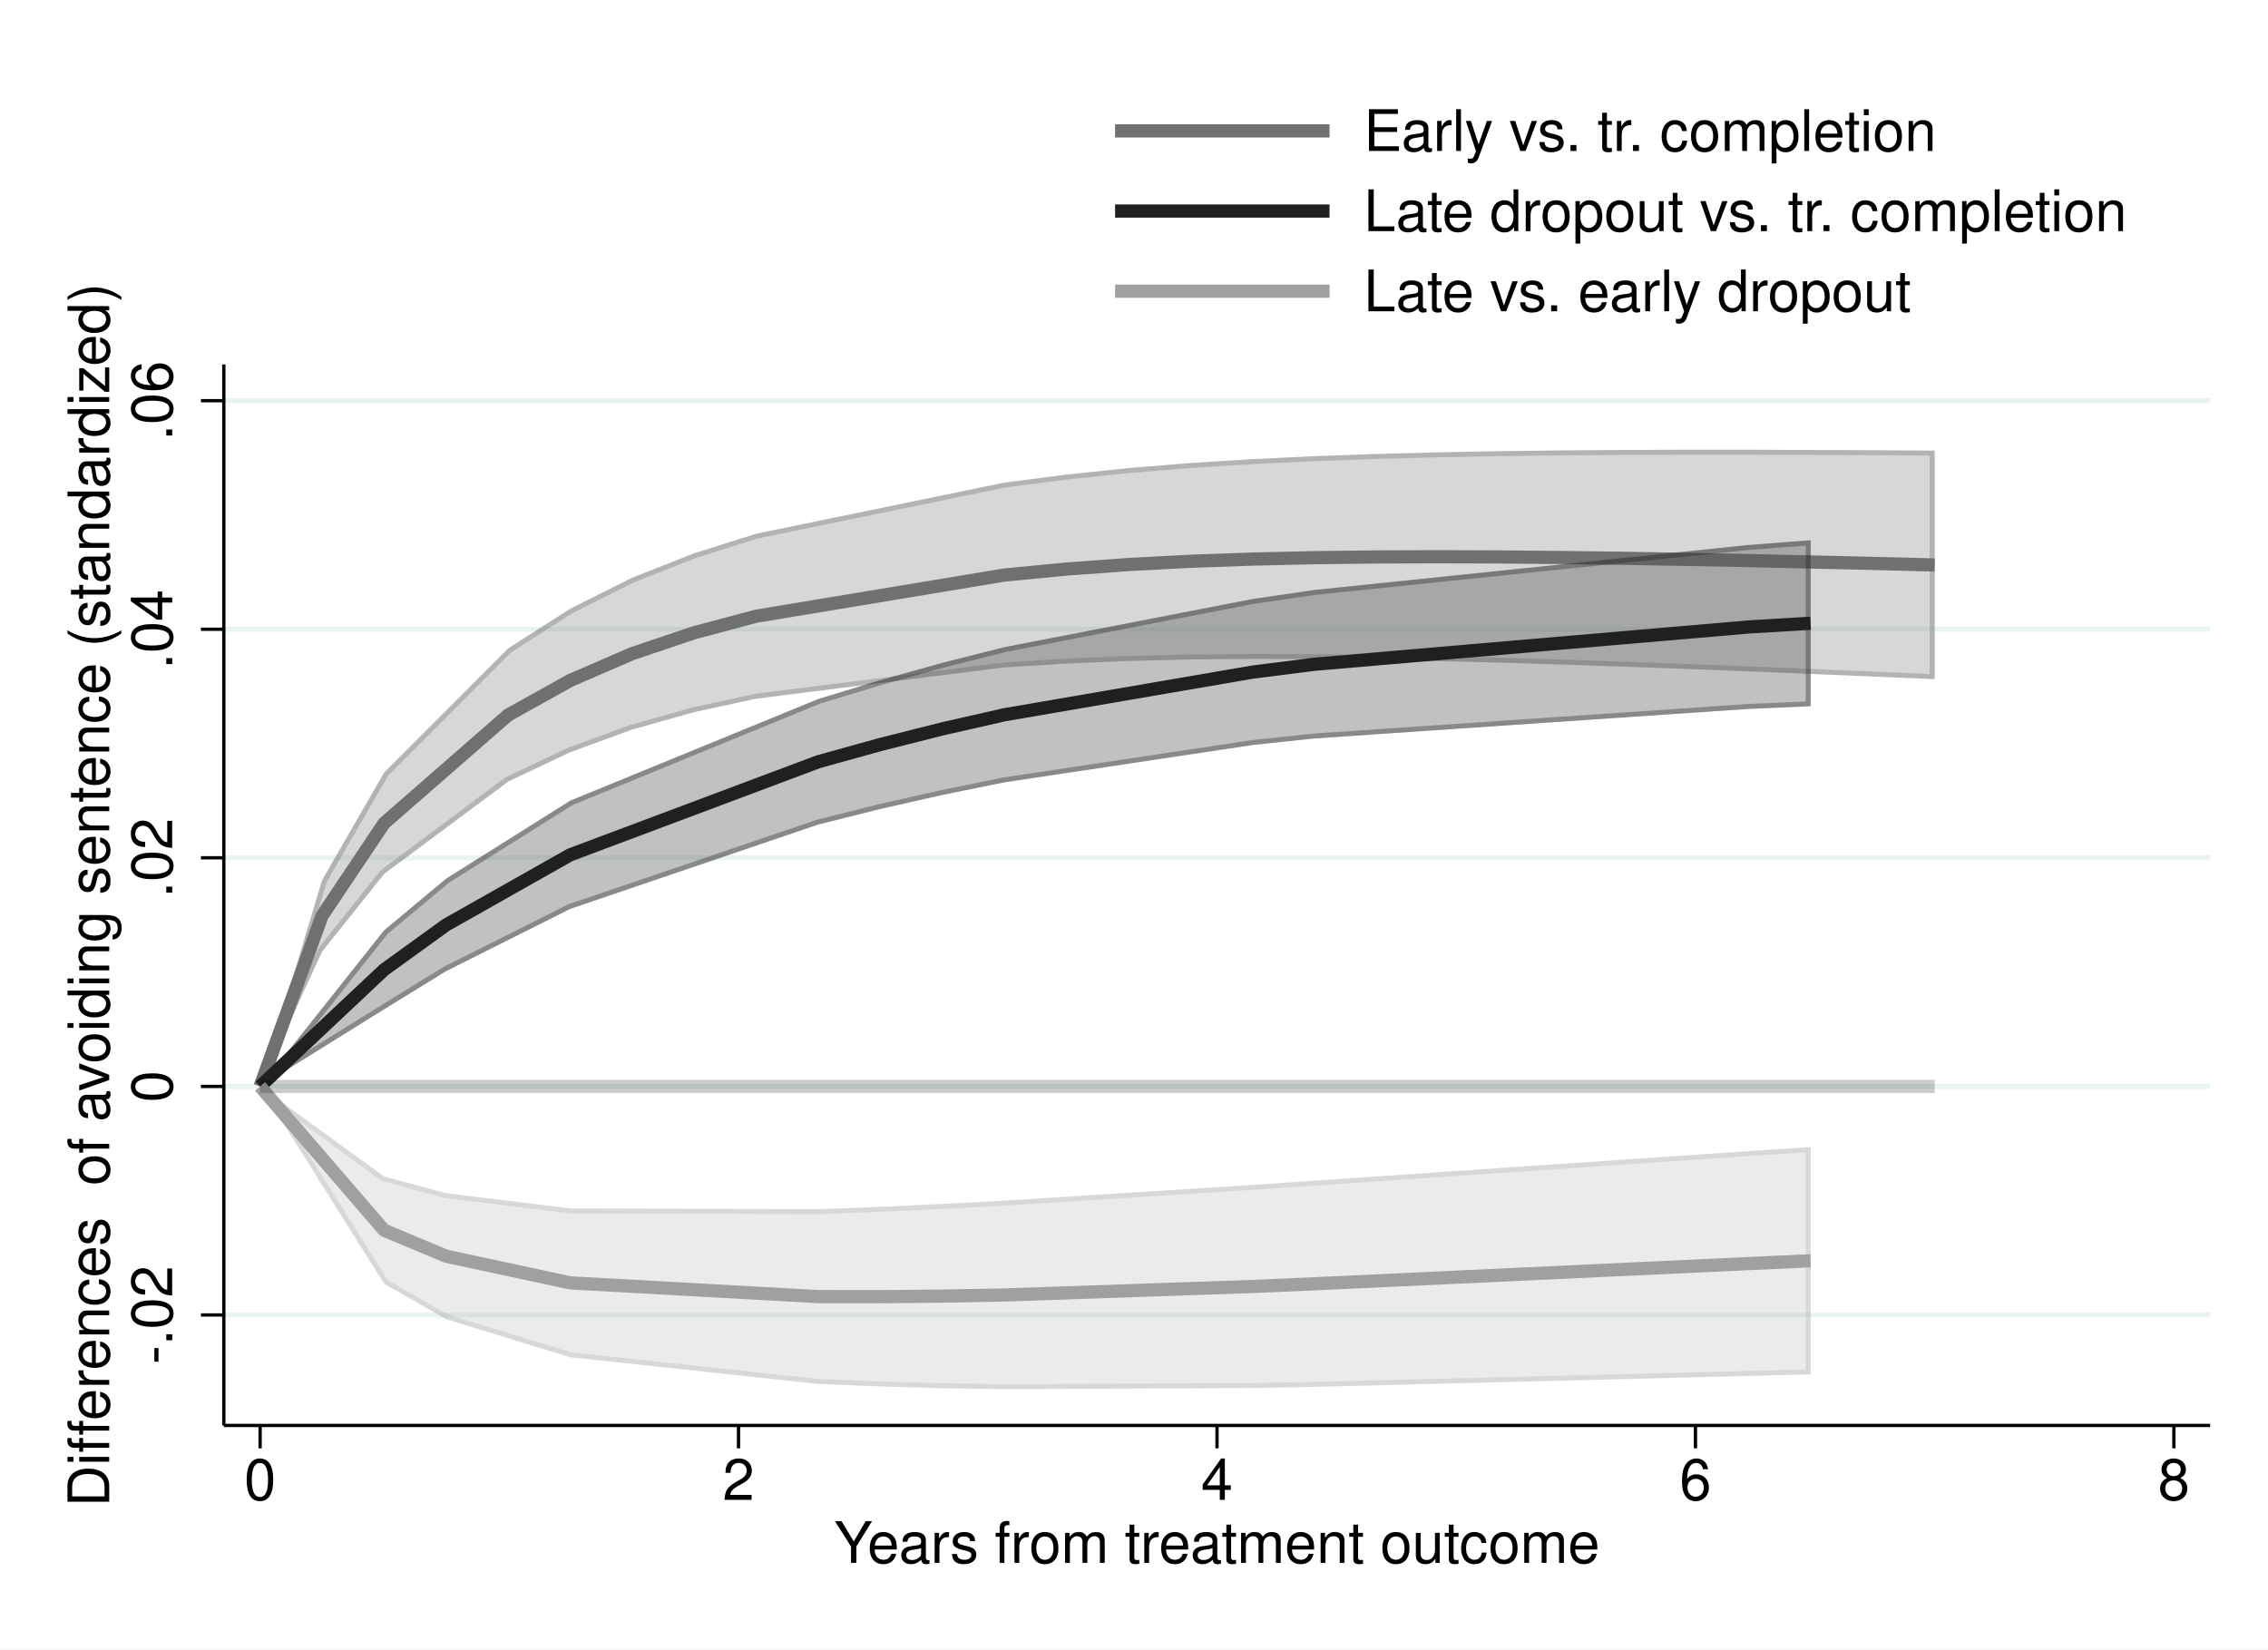
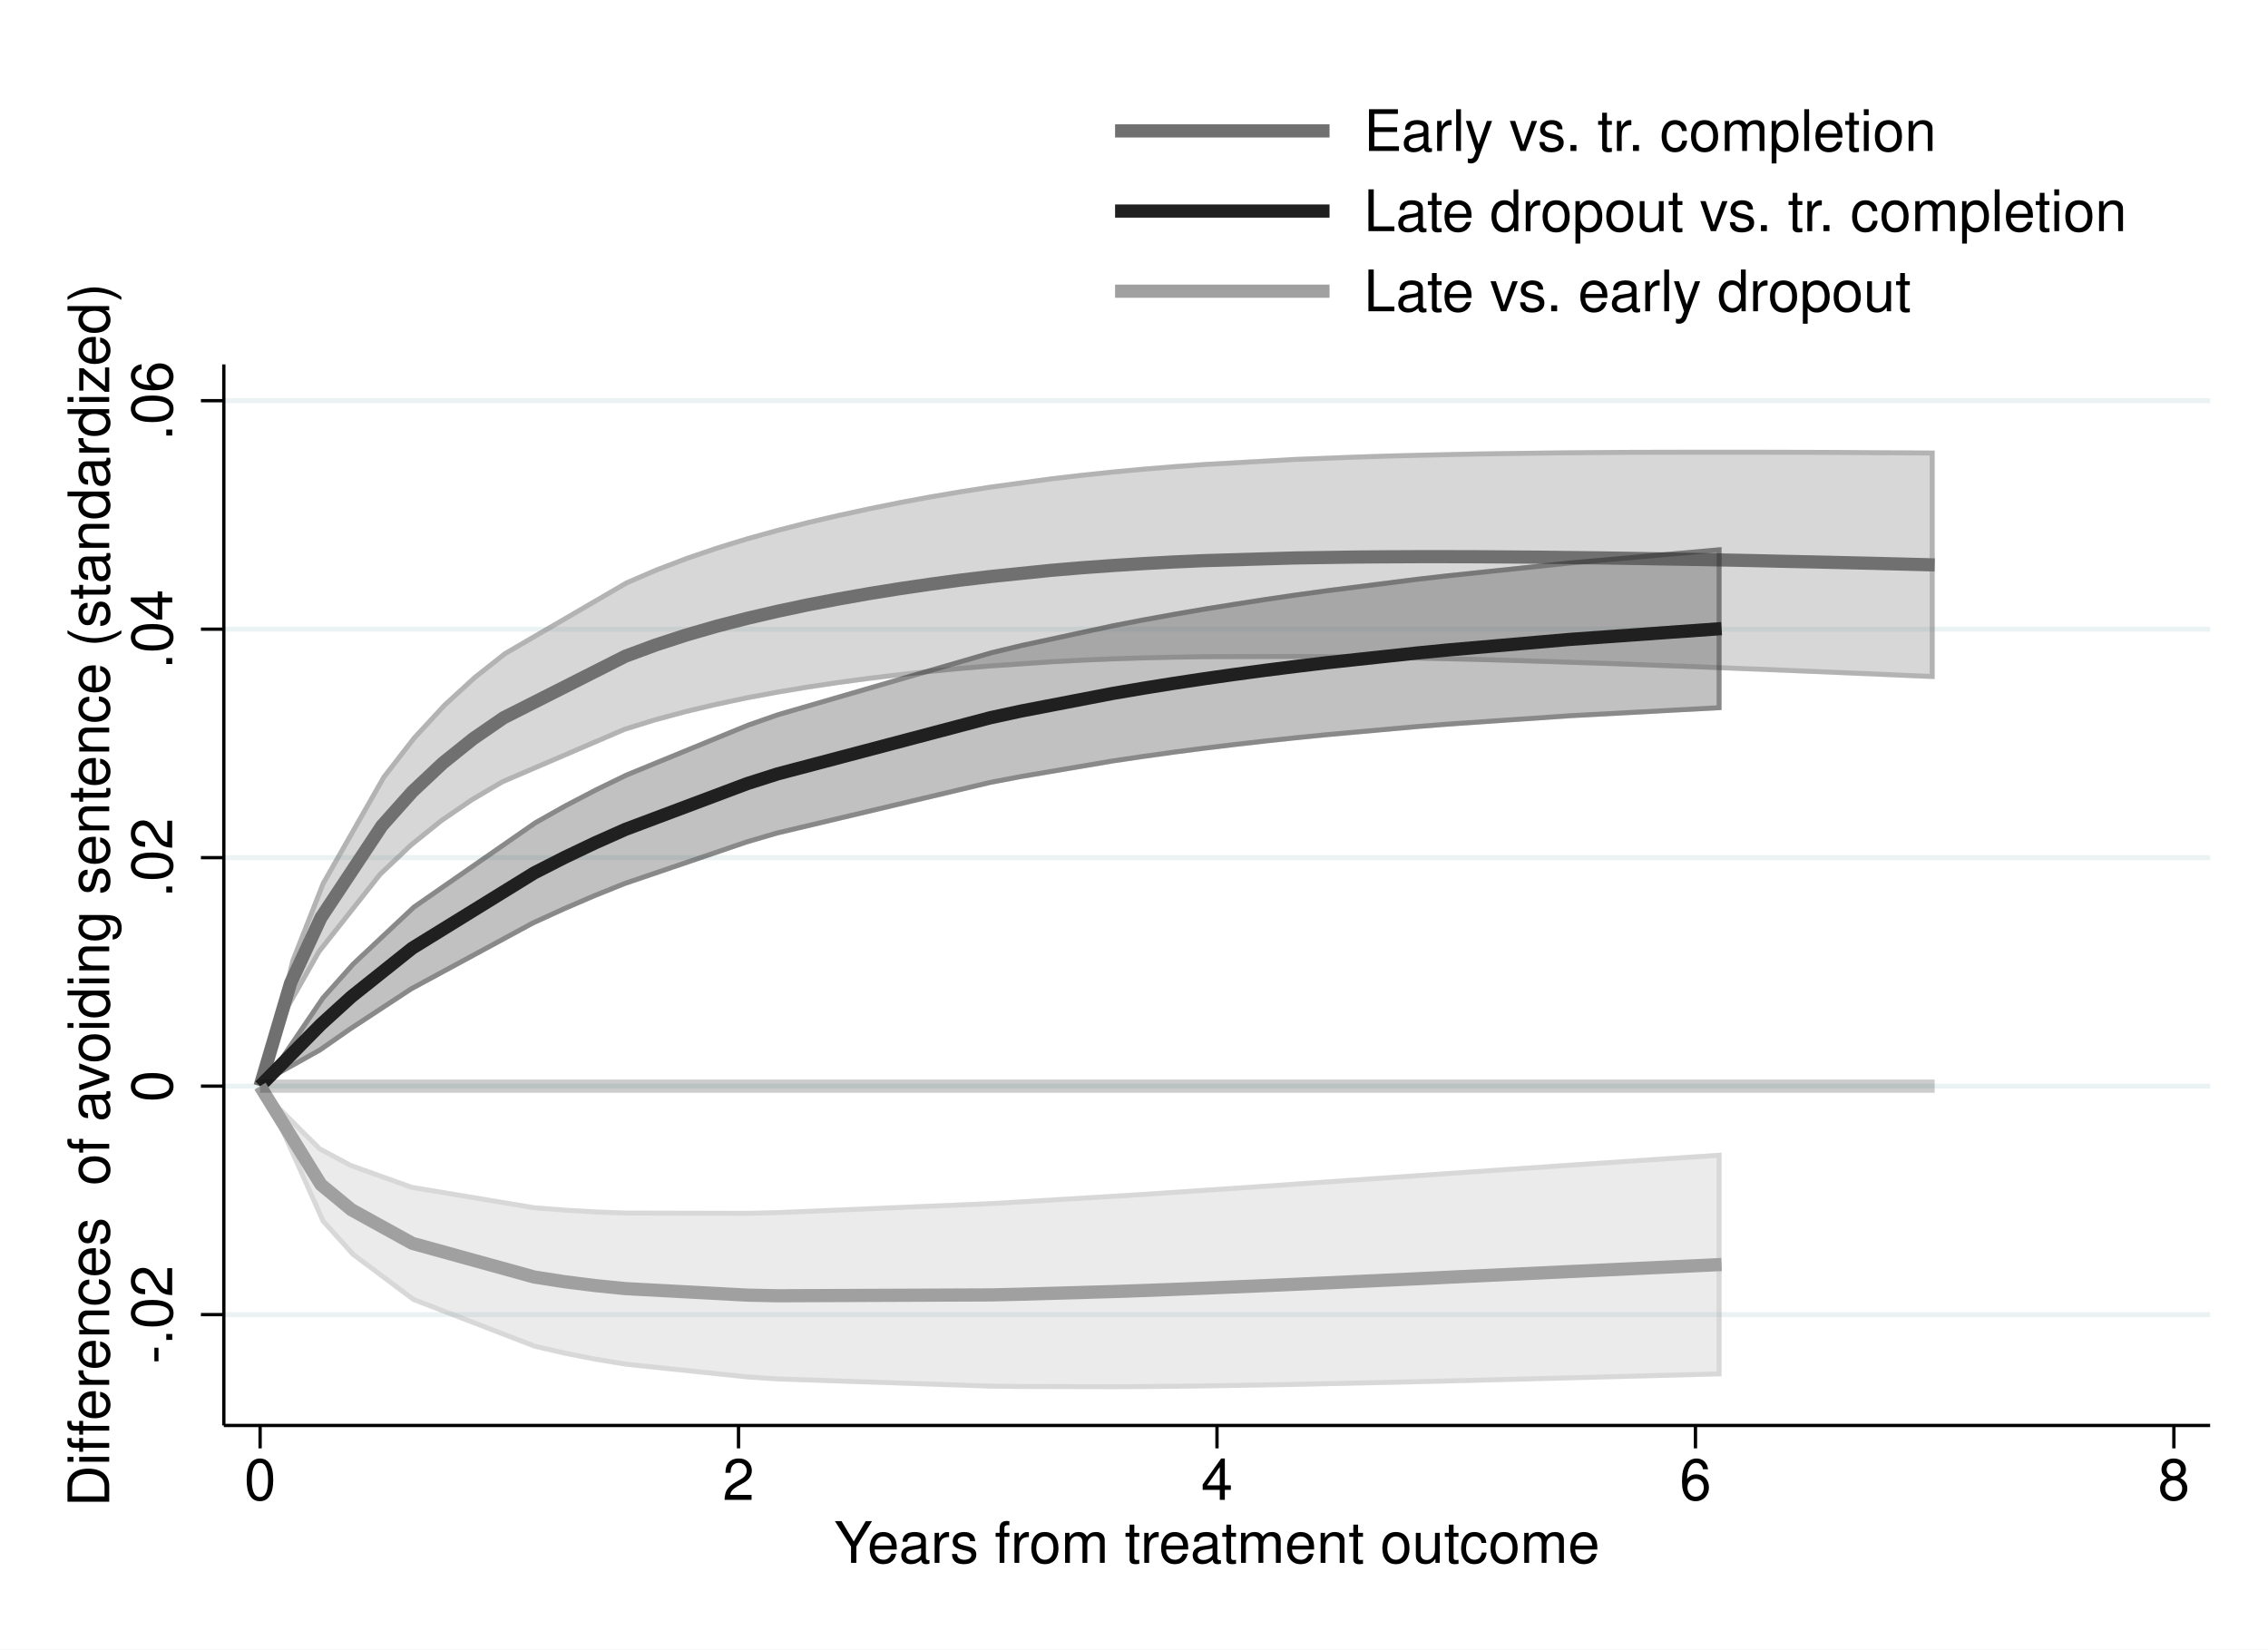
<svg xmlns="http://www.w3.org/2000/svg" xmlns:xlink="http://www.w3.org/1999/xlink" version="1.1" width="5.50in" height="4.00in" viewBox="0 0 3960 2880">
  <rect x="0" y="0" width="3960" height="2880" style="fill:#FFFFFF;stroke:none" />
  <rect x="0.00" y="0.00" width="3959.88" height="2880.00" style="fill:#FFFFFF" />
  <rect x="2.88" y="2.88" width="3954.12" height="2874.24" style="fill:none;stroke:#FFFFFF;stroke-width:5.76" />
  <rect x="390.80" y="636.34" width="3468.22" height="1852.84" style="fill:#FFFFFF" />
  <rect x="393.68" y="639.22" width="3462.46" height="1847.08" style="fill:none;stroke:#FFFFFF;stroke-width:5.76" />
-   <line x1="390.80" y1="2296.25" x2="3859.02" y2="2296.25" style="stroke:#EAF2F3;stroke-width:8.64" />
-   <line x1="390.80" y1="1897.15" x2="3859.02" y2="1897.15" style="stroke:#EAF2F3;stroke-width:8.64" />
-   <line x1="390.80" y1="1497.92" x2="3859.02" y2="1497.92" style="stroke:#EAF2F3;stroke-width:8.64" />
-   <line x1="390.80" y1="1098.81" x2="3859.02" y2="1098.81" style="stroke:#EAF2F3;stroke-width:8.64" />
+   <line x1="390.80" y1="2295.63" x2="3859.02" y2="2295.63" style="stroke:#EAF2F3;stroke-width:8.64" />
+   <line x1="390.80" y1="1896.65" x2="3859.02" y2="1896.65" style="stroke:#EAF2F3;stroke-width:8.64" />
+   <line x1="390.80" y1="1497.67" x2="3859.02" y2="1497.67" style="stroke:#EAF2F3;stroke-width:8.64" />
+   <line x1="390.80" y1="1098.69" x2="3859.02" y2="1098.69" style="stroke:#EAF2F3;stroke-width:8.64" />
  <line x1="390.80" y1="699.70" x2="3859.02" y2="699.70" style="stroke:#EAF2F3;stroke-width:8.64" />
  <defs>
-     <path id="path_mBXSKOMu" d="M454.16 1897.15 L454.16 1897.15 L562.44 1661.52 L670.73 1526.01 L887.29 1364.76 L995.57 1313.52 L1103.85 1273.92 L1212.13 1243.48 L1320.54 1219.97 L1753.66 1165.39 L1861.94 1158.71 L1970.22 1154.13 L2078.51 1151.53 L2186.79 1150.54 L2295.07 1150.91 L2403.35 1152.27 L2511.63 1154.38 L2620.03 1157.10 L2728.32 1160.44 L2836.60 1164.15 L2944.88 1168.11 L3053.16 1172.32 L3269.72 1181.35 L3378.00 1186.06 L3378.00 786.95 L3269.72 786.21 L3053.16 785.34 L2944.88 785.34 L2836.60 785.71 L2728.32 786.58 L2620.03 787.82 L2511.63 789.92 L2403.35 792.77 L2295.07 796.60 L2186.79 801.80 L2078.51 808.61 L1970.22 817.39 L1861.94 828.78 L1753.66 842.76 L1320.54 931.99 L1212.13 966.15 L1103.85 1008.84 L995.57 1063.05 L887.29 1132.22 L670.73 1349.16 L562.44 1536.90 L454.16 1897.15 L454.16 1897.15 Z" stroke-linejoin="round" />
+     <path id="path_xFynbkiv" d="M454.16 1896.65 L454.16 1896.65 L507.25 1757.92 L560.46 1664.12 L666.76 1529.72 L719.98 1479.23 L773.07 1436.53 L826.28 1400.15 L879.49 1368.84 L1092.09 1277.51 L1145.18 1261.05 L1198.39 1246.70 L1251.61 1234.07 L1304.70 1222.81 L1357.91 1212.91 L1411.00 1204.00 L1464.21 1196.08 L1517.42 1188.90 L1570.51 1182.47 L1623.72 1176.65 L1676.81 1171.58 L1730.03 1167.12 L1836.33 1159.94 L1889.54 1157.10 L1942.63 1154.87 L1995.84 1153.14 L2048.93 1151.90 L2102.14 1151.03 L2261.66 1150.54 L2367.96 1151.53 L2421.17 1152.40 L2474.26 1153.39 L2527.47 1154.62 L2580.56 1155.86 L2633.77 1157.35 L2686.98 1158.95 L2740.07 1160.69 L2793.28 1162.42 L2846.37 1164.28 L2899.59 1166.26 L2952.68 1168.24 L3059.10 1172.44 L3112.19 1174.55 L3165.40 1176.78 L3218.49 1179.00 L3271.70 1181.23 L3324.91 1183.58 L3378.00 1185.81 L3378.00 786.83 L3324.91 786.46 L3271.70 786.21 L3218.49 785.84 L3165.40 785.59 L3112.19 785.47 L3059.10 785.34 L2952.68 785.34 L2899.59 785.47 L2846.37 785.59 L2793.28 785.96 L2740.07 786.33 L2686.98 786.95 L2633.77 787.69 L2580.56 788.44 L2527.47 789.55 L2474.26 790.79 L2421.17 792.15 L2367.96 793.88 L2261.66 797.96 L2102.14 806.88 L2048.93 810.71 L1995.84 815.04 L1942.63 819.99 L1889.54 825.56 L1836.33 831.75 L1730.03 846.23 L1676.81 854.52 L1623.72 863.55 L1570.51 873.45 L1517.42 884.22 L1464.21 895.73 L1411.00 908.11 L1357.91 921.72 L1304.70 936.45 L1251.61 952.78 L1198.39 970.85 L1145.18 991.14 L1092.09 1014.04 L879.49 1137.79 L826.28 1179.75 L773.07 1228.50 L719.98 1285.93 L666.76 1354.49 L560.46 1540.86 L507.25 1676.12 L454.16 1896.65 L454.16 1896.65 Z" stroke-linejoin="round" />
  </defs>
  <defs>
-     <clipPath id="clipPath_OXdpniTu">
-       <use xlink:href="#path_mBXSKOMu" />
+     <clipPath id="clipPath_jVoBiTsl">
+       <use xlink:href="#path_xFynbkiv" />
    </clipPath>
  </defs>
-   <use xlink:href="#path_mBXSKOMu" style="stroke:none;fill:#8D8D8D;fill-opacity:0.35" />
-   <use xlink:href="#path_mBXSKOMu" style="fill:none;stroke:#707070;stroke-opacity:0.35;stroke-width:17.28" clip-path="url(#clipPath_OXdpniTu)" />
-   <path d=" M454.04 1897.15 L562.32 1599.27 L670.60 1437.65 L887.29 1248.55 L995.57 1188.28 L1103.85 1141.38 L1212.13 1104.87 L1320.41 1076.04 L1753.54 1004.14 L1861.82 993.74 L1970.22 985.82 L2078.51 980.13 L2186.79 976.29 L2295.07 973.82 L2403.35 972.58 L2511.63 972.21 L2619.91 972.58 L2728.19 973.57 L2836.47 974.93 L2944.76 976.79 L3053.04 978.89 L3269.72 983.84 L3378.00 986.57" stroke-linejoin="round" style="fill:none;stroke:#707070;stroke-width:23.04" />
+   <use xlink:href="#path_xFynbkiv" style="stroke:none;fill:#8D8D8D;fill-opacity:0.35" />
+   <use xlink:href="#path_xFynbkiv" style="fill:none;stroke:#707070;stroke-opacity:0.35;stroke-width:17.28" clip-path="url(#clipPath_jVoBiTsl)" />
+   <path d=" M454.04 1896.65 L507.25 1717.08 L560.34 1602.61 L666.76 1442.10 L719.85 1382.58 L773.07 1332.58 L826.15 1290.01 L879.37 1253.38 L1091.97 1145.84 L1145.18 1126.16 L1198.39 1108.83 L1251.48 1093.49 L1304.70 1079.75 L1357.79 1067.38 L1411.00 1056.12 L1464.09 1045.97 L1517.30 1036.56 L1570.51 1028.02 L1623.60 1020.23 L1676.81 1013.05 L1729.90 1006.74 L1836.33 995.85 L1889.41 991.39 L1942.63 987.56 L1995.72 984.21 L2048.93 981.37 L2102.14 979.02 L2261.53 974.31 L2367.83 972.71 L2421.05 972.33 L2474.26 972.09 L2527.35 972.09 L2580.56 972.21 L2633.65 972.58 L2686.86 972.95 L2740.07 973.57 L2793.16 974.19 L2846.37 975.06 L2899.46 975.92 L2952.68 976.79 L3058.98 978.89 L3112.19 980.13 L3165.28 981.24 L3218.49 982.48 L3271.58 983.72 L3324.79 985.08 L3378.00 986.44" stroke-linejoin="round" style="fill:none;stroke:#707070;stroke-width:23.04" />
  <defs>
-     <path id="path_WLXBirMK" d="M454.16 1897.15 L454.16 1897.15 L670.73 1762.38 L779.01 1695.80 L995.57 1587.14 L1428.82 1439.75 L1537.10 1412.65 L1645.38 1388.15 L1753.66 1366.12 L2186.79 1301.02 L2295.07 1289.52 L3053.16 1237.91 L3161.44 1233.21 L3161.44 943.38 L3053.16 951.67 L2295.07 1030.25 L2186.79 1046.09 L1753.66 1130.12 L1645.38 1157.47 L1537.10 1187.67 L1428.82 1220.58 L995.57 1398.17 L779.01 1534.30 L670.73 1624.52 L454.16 1897.15 L454.16 1897.15 Z" stroke-linejoin="round" />
+     <path id="path_gEnUcBVp" d="M454.16 1896.65 L454.16 1896.65 L560.46 1837.37 L613.68 1800.37 L719.98 1730.57 L932.58 1615.48 L985.79 1591.23 L1038.88 1568.33 L1092.09 1546.92 L1304.70 1474.40 L1357.91 1458.81 L1730.03 1370.45 L1783.24 1360.30 L1942.63 1333.20 L1995.84 1325.28 L2048.93 1317.85 L2102.14 1310.92 L2155.35 1304.49 L2208.44 1298.43 L2261.66 1292.73 L2314.74 1287.41 L2474.26 1273.06 L2527.47 1268.85 L2740.07 1254.25 L3005.89 1239.89 L3005.89 955.38 L2740.07 978.89 L2527.47 1001.17 L2474.26 1007.23 L2314.74 1027.53 L2261.66 1034.83 L2208.44 1042.63 L2155.35 1050.92 L2102.14 1059.46 L2048.93 1068.61 L1995.84 1078.27 L1942.63 1088.54 L1783.24 1122.94 L1730.03 1135.69 L1357.91 1243.73 L1304.70 1262.29 L1092.09 1349.54 L1038.88 1375.40 L985.79 1403.12 L932.58 1433.07 L719.98 1580.71 L613.68 1680.45 L560.46 1740.10 L454.16 1896.65 L454.16 1896.65 Z" stroke-linejoin="round" />
  </defs>
  <defs>
-     <clipPath id="clipPath_IMYisjfn">
-       <use xlink:href="#path_WLXBirMK" />
+     <clipPath id="clipPath_VcNRziHv">
+       <use xlink:href="#path_gEnUcBVp" />
    </clipPath>
  </defs>
-   <use xlink:href="#path_WLXBirMK" style="stroke:none;fill:#4D4D4D;fill-opacity:0.35" />
-   <use xlink:href="#path_WLXBirMK" style="fill:none;stroke:#202020;stroke-opacity:0.35;stroke-width:17.28" clip-path="url(#clipPath_IMYisjfn)" />
-   <path d=" M454.04 1897.15 L670.60 1693.45 L779.01 1615.11 L995.57 1492.72 L1428.69 1330.23 L1536.97 1300.16 L1645.26 1272.81 L1753.54 1248.18 L2186.79 1173.68 L2295.07 1159.94 L3053.04 1094.85 L3161.32 1088.29" stroke-linejoin="round" style="fill:none;stroke:#202020;stroke-width:23.04" />
+   <use xlink:href="#path_gEnUcBVp" style="stroke:none;fill:#4D4D4D;fill-opacity:0.35" />
+   <use xlink:href="#path_gEnUcBVp" style="fill:none;stroke:#202020;stroke-opacity:0.35;stroke-width:17.28" clip-path="url(#clipPath_VcNRziHv)" />
+   <path d=" M454.04 1896.65 L560.34 1788.86 L613.55 1740.47 L719.85 1655.70 L932.58 1524.40 L985.67 1497.30 L1038.88 1471.93 L1091.97 1448.29 L1304.70 1368.35 L1357.79 1351.39 L1729.90 1253.13 L1783.11 1241.62 L1942.63 1210.93 L1995.72 1201.90 L2048.93 1193.36 L2102.14 1185.31 L2155.23 1177.77 L2208.44 1170.59 L2261.53 1163.91 L2314.74 1157.47 L2474.26 1140.27 L2527.35 1135.07 L2740.07 1116.63 L3005.89 1097.70" stroke-linejoin="round" style="fill:none;stroke:#202020;stroke-width:23.04" />
  <defs>
-     <path id="path_bHInxULC" d="M454.16 1897.15 L454.16 1897.15 L670.73 2241.80 L779.01 2303.68 L995.57 2370.01 L1428.82 2416.67 L1537.10 2421.00 L1645.38 2424.09 L1753.66 2425.82 L2186.79 2423.72 L2295.07 2421.74 L3053.16 2402.68 L3161.44 2399.83 L3161.44 2003.08 L3053.16 2010.13 L2295.07 2061.74 L2186.79 2069.16 L1753.66 2096.64 L1645.38 2102.45 L1537.10 2107.40 L1428.82 2111.61 L995.57 2110.13 L779.01 2083.64 L670.73 2054.56 L454.16 1897.15 L454.16 1897.15 Z" stroke-linejoin="round" />
+     <path id="path_zJAGIbLr" d="M454.16 1896.65 L454.16 1896.65 L560.46 2134.51 L613.68 2193.66 L719.98 2272.99 L932.58 2354.91 L985.79 2367.29 L1038.88 2377.68 L1092.09 2386.47 L1304.70 2408.75 L1357.91 2412.21 L1730.03 2424.83 L1783.24 2425.45 L1942.63 2425.82 L1995.84 2425.58 L2048.93 2425.08 L2102.14 2424.46 L2155.35 2423.60 L2208.44 2422.73 L2261.66 2421.74 L2314.74 2420.63 L2474.26 2417.04 L2527.47 2415.80 L2740.07 2410.35 L3005.89 2403.30 L3005.89 2012.73 L2740.07 2030.43 L2527.47 2045.03 L2474.26 2048.75 L2314.74 2059.76 L2261.66 2063.47 L2208.44 2067.18 L2155.35 2070.77 L2102.14 2074.36 L2048.93 2077.95 L1995.84 2081.42 L1942.63 2084.76 L1783.24 2094.41 L1730.03 2097.50 L1357.91 2113.22 L1304.70 2114.46 L1092.09 2113.96 L1038.88 2111.98 L985.79 2108.89 L932.58 2104.68 L719.98 2069.16 L613.68 2031.05 L560.46 2002.46 L454.16 1896.65 L454.16 1896.65 Z" stroke-linejoin="round" />
  </defs>
  <defs>
-     <clipPath id="clipPath_tEXDDhFH">
-       <use xlink:href="#path_bHInxULC" />
+     <clipPath id="clipPath_bjvHmzmt">
+       <use xlink:href="#path_zJAGIbLr" />
    </clipPath>
  </defs>
-   <use xlink:href="#path_bHInxULC" style="stroke:none;fill:#B3B3B3;fill-opacity:0.25" />
-   <use xlink:href="#path_bHInxULC" style="fill:none;stroke:#A0A0A0;stroke-opacity:0.25;stroke-width:17.28" clip-path="url(#clipPath_tEXDDhFH)" />
-   <path d=" M454.04 1897.15 L670.60 2148.24 L779.01 2193.66 L995.57 2240.19 L1428.69 2264.20 L1536.97 2264.32 L1645.26 2263.33 L1753.54 2261.35 L2186.79 2246.50 L2295.07 2241.80 L3053.04 2206.53 L3161.32 2201.58" stroke-linejoin="round" style="fill:none;stroke:#A0A0A0;stroke-width:23.04" />
-   <path d=" M454.04 1897.15 L562.32 1897.15 L670.60 1897.15 L779.01 1897.15 L887.29 1897.15 L995.57 1897.15 L1103.85 1897.15 L1212.13 1897.15 L1320.41 1897.15 L1428.69 1897.15 L1536.97 1897.15 L1645.26 1897.15 L1753.54 1897.15 L1861.82 1897.15 L1970.22 1897.15 L2078.51 1897.15 L2186.79 1897.15 L2295.07 1897.15 L2403.35 1897.15 L2511.63 1897.15 L2619.91 1897.15 L2728.19 1897.15 L2836.47 1897.15 L2944.76 1897.15 L3053.04 1897.15 L3161.32 1897.15 L3269.72 1897.15 L3378.00 1897.15" stroke-linejoin="round" style="fill:none;stroke:#000000;stroke-opacity:0.20;stroke-width:23.04" />
+   <use xlink:href="#path_zJAGIbLr" style="stroke:none;fill:#B3B3B3;fill-opacity:0.25" />
+   <use xlink:href="#path_zJAGIbLr" style="fill:none;stroke:#A0A0A0;stroke-opacity:0.25;stroke-width:17.28" clip-path="url(#clipPath_bjvHmzmt)" />
+   <path d=" M454.04 1896.65 L560.34 2068.55 L613.55 2112.48 L719.85 2171.14 L932.58 2229.92 L985.67 2238.21 L1038.88 2244.90 L1091.97 2250.22 L1304.70 2261.60 L1357.79 2262.72 L1729.90 2261.23 L1783.11 2259.99 L1942.63 2255.41 L1995.72 2253.56 L2048.93 2251.58 L2102.14 2249.47 L2155.23 2247.25 L2208.44 2245.02 L2261.53 2242.67 L2314.74 2240.32 L2474.26 2233.01 L2527.35 2230.42 L2740.07 2220.52 L3005.89 2208.14" stroke-linejoin="round" style="fill:none;stroke:#A0A0A0;stroke-width:23.04" />
+   <path d=" M454.04 1896.65 L507.25 1896.65 L560.34 1896.65 L613.55 1896.65 L666.76 1896.65 L719.85 1896.65 L773.07 1896.65 L826.15 1896.65 L879.37 1896.65 L932.58 1896.65 L985.67 1896.65 L1038.88 1896.65 L1091.97 1896.65 L1145.18 1896.65 L1198.39 1896.65 L1251.48 1896.65 L1304.70 1896.65 L1357.79 1896.65 L1411.00 1896.65 L1464.09 1896.65 L1517.30 1896.65 L1570.51 1896.65 L1623.60 1896.65 L1676.81 1896.65 L1729.90 1896.65 L1783.11 1896.65 L1836.33 1896.65 L1889.41 1896.65 L1942.63 1896.65 L1995.72 1896.65 L2048.93 1896.65 L2102.14 1896.65 L2155.23 1896.65 L2208.44 1896.65 L2261.53 1896.65 L2314.74 1896.65 L2367.83 1896.65 L2421.05 1896.65 L2474.26 1896.65 L2527.35 1896.65 L2580.56 1896.65 L2633.65 1896.65 L2686.86 1896.65 L2740.07 1896.65 L2793.16 1896.65 L2846.37 1896.65 L2899.46 1896.65 L2952.68 1896.65 L3005.89 1896.65 L3058.98 1896.65 L3112.19 1896.65 L3165.28 1896.65 L3218.49 1896.65 L3271.58 1896.65 L3324.79 1896.65 L3378.00 1896.65" stroke-linejoin="round" style="fill:none;stroke:#000000;stroke-opacity:0.20;stroke-width:23.04" />
  <line x1="390.80" y1="2489.19" x2="390.80" y2="636.34" style="stroke:#000000;stroke-width:5.76" />
-   <line x1="390.80" y1="2296.25" x2="350.83" y2="2296.25" style="stroke:#000000;stroke-width:5.76" />
-   <text x="300.72" y="2296.25" style="font-family:'Helvetica';font-size:99.99px;fill:#000000" transform="rotate(-90 300.72,2296.25)" text-anchor="middle">-.02</text>
-   <line x1="390.80" y1="1897.15" x2="350.83" y2="1897.15" style="stroke:#000000;stroke-width:5.76" />
-   <text x="300.72" y="1897.15" style="font-family:'Helvetica';font-size:99.99px;fill:#000000" transform="rotate(-90 300.72,1897.15)" text-anchor="middle">0</text>
-   <line x1="390.80" y1="1497.92" x2="350.83" y2="1497.92" style="stroke:#000000;stroke-width:5.76" />
-   <text x="300.72" y="1497.92" style="font-family:'Helvetica';font-size:99.99px;fill:#000000" transform="rotate(-90 300.72,1497.92)" text-anchor="middle">.02</text>
-   <line x1="390.80" y1="1098.81" x2="350.83" y2="1098.81" style="stroke:#000000;stroke-width:5.76" />
-   <text x="300.72" y="1098.81" style="font-family:'Helvetica';font-size:99.99px;fill:#000000" transform="rotate(-90 300.72,1098.81)" text-anchor="middle">.04</text>
+   <line x1="390.80" y1="2295.63" x2="350.83" y2="2295.63" style="stroke:#000000;stroke-width:5.76" />
+   <text x="300.72" y="2295.63" style="font-family:'Helvetica';font-size:99.99px;fill:#000000" transform="rotate(-90 300.72,2295.63)" text-anchor="middle">-.02</text>
+   <line x1="390.80" y1="1896.65" x2="350.83" y2="1896.65" style="stroke:#000000;stroke-width:5.76" />
+   <text x="300.72" y="1896.65" style="font-family:'Helvetica';font-size:99.99px;fill:#000000" transform="rotate(-90 300.72,1896.65)" text-anchor="middle">0</text>
+   <line x1="390.80" y1="1497.67" x2="350.83" y2="1497.67" style="stroke:#000000;stroke-width:5.76" />
+   <text x="300.72" y="1497.67" style="font-family:'Helvetica';font-size:99.99px;fill:#000000" transform="rotate(-90 300.72,1497.67)" text-anchor="middle">.02</text>
+   <line x1="390.80" y1="1098.69" x2="350.83" y2="1098.69" style="stroke:#000000;stroke-width:5.76" />
+   <text x="300.72" y="1098.69" style="font-family:'Helvetica';font-size:99.99px;fill:#000000" transform="rotate(-90 300.72,1098.69)" text-anchor="middle">.04</text>
  <line x1="390.80" y1="699.70" x2="350.83" y2="699.70" style="stroke:#000000;stroke-width:5.76" />
  <text x="300.72" y="699.70" style="font-family:'Helvetica';font-size:99.99px;fill:#000000" transform="rotate(-90 300.72,699.70)" text-anchor="middle">.06</text>
  <text x="190.71" y="1562.76" style="font-family:'Helvetica';font-size:99.99px;fill:#000000" transform="rotate(-90 190.71,1562.76)" text-anchor="middle">Differences  of avoiding sentence (standardized)</text>
  <line x1="390.80" y1="2489.19" x2="3859.02" y2="2489.19" style="stroke:#000000;stroke-width:5.76" />
  <line x1="454.16" y1="2489.19" x2="454.16" y2="2529.16" style="stroke:#000000;stroke-width:5.76" />
  <text x="454.16" y="2619.14" style="font-family:'Helvetica';font-size:99.99px;fill:#000000" text-anchor="middle">0</text>
  <line x1="1289.47" y1="2489.19" x2="1289.47" y2="2529.16" style="stroke:#000000;stroke-width:5.76" />
  <text x="1289.47" y="2619.14" style="font-family:'Helvetica';font-size:99.99px;fill:#000000" text-anchor="middle">2</text>
  <line x1="2124.91" y1="2489.19" x2="2124.91" y2="2529.16" style="stroke:#000000;stroke-width:5.76" />
  <text x="2124.91" y="2619.14" style="font-family:'Helvetica';font-size:99.99px;fill:#000000" text-anchor="middle">4</text>
  <line x1="2960.35" y1="2489.19" x2="2960.35" y2="2529.16" style="stroke:#000000;stroke-width:5.76" />
  <text x="2960.35" y="2619.14" style="font-family:'Helvetica';font-size:99.99px;fill:#000000" text-anchor="middle">6</text>
  <line x1="3795.66" y1="2489.19" x2="3795.66" y2="2529.16" style="stroke:#000000;stroke-width:5.76" />
  <text x="3795.66" y="2619.14" style="font-family:'Helvetica';font-size:99.99px;fill:#000000" text-anchor="middle">8</text>
  <text x="2124.91" y="2729.16" style="font-family:'Helvetica';font-size:99.99px;fill:#000000" text-anchor="middle">Years from treatment outcome</text>
  <line x1="1946.96" y1="228.57" x2="2321.43" y2="228.57" style="stroke:#707070;stroke-width:23.04" />
  <line x1="1946.96" y1="368.54" x2="2321.43" y2="368.54" style="stroke:#202020;stroke-width:23.04" />
  <line x1="1946.96" y1="508.50" x2="2321.43" y2="508.50" style="stroke:#A0A0A0;stroke-width:23.04" />
  <text x="2381.32" y="263.60" style="font-family:'Helvetica';font-size:99.99px;fill:#000000">Early vs. tr. completion</text>
  <text x="2381.32" y="403.57" style="font-family:'Helvetica';font-size:99.99px;fill:#000000">Late dropout vs. tr. completion</text>
  <text x="2381.32" y="543.53" style="font-family:'Helvetica';font-size:99.99px;fill:#000000">Late vs. early dropout</text>
</svg>
